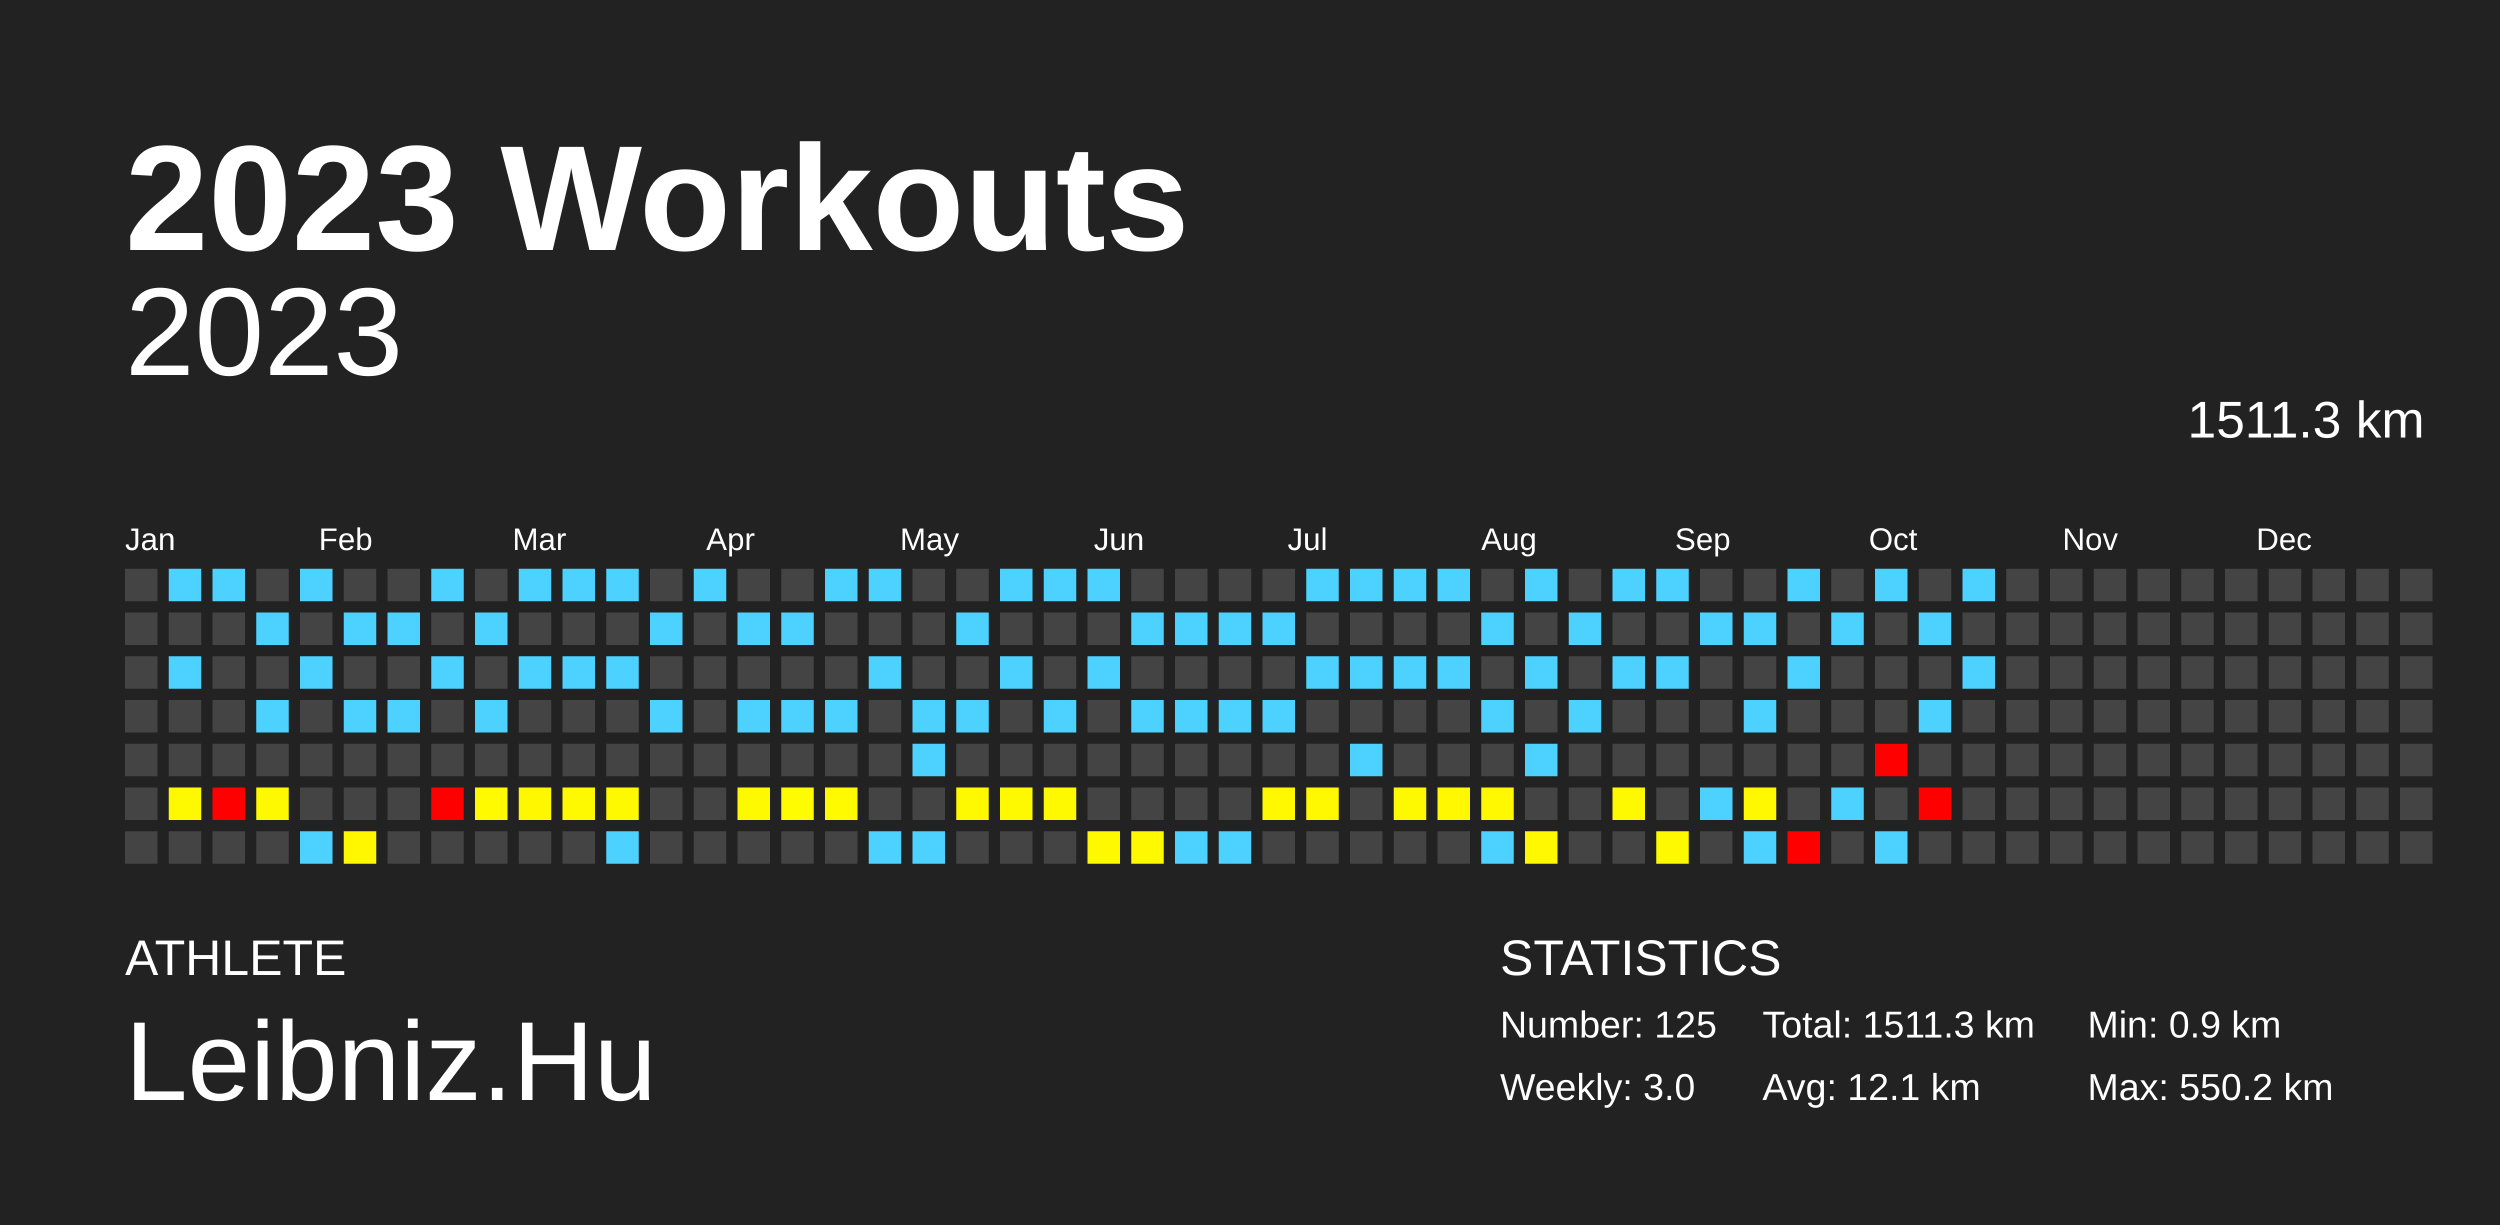
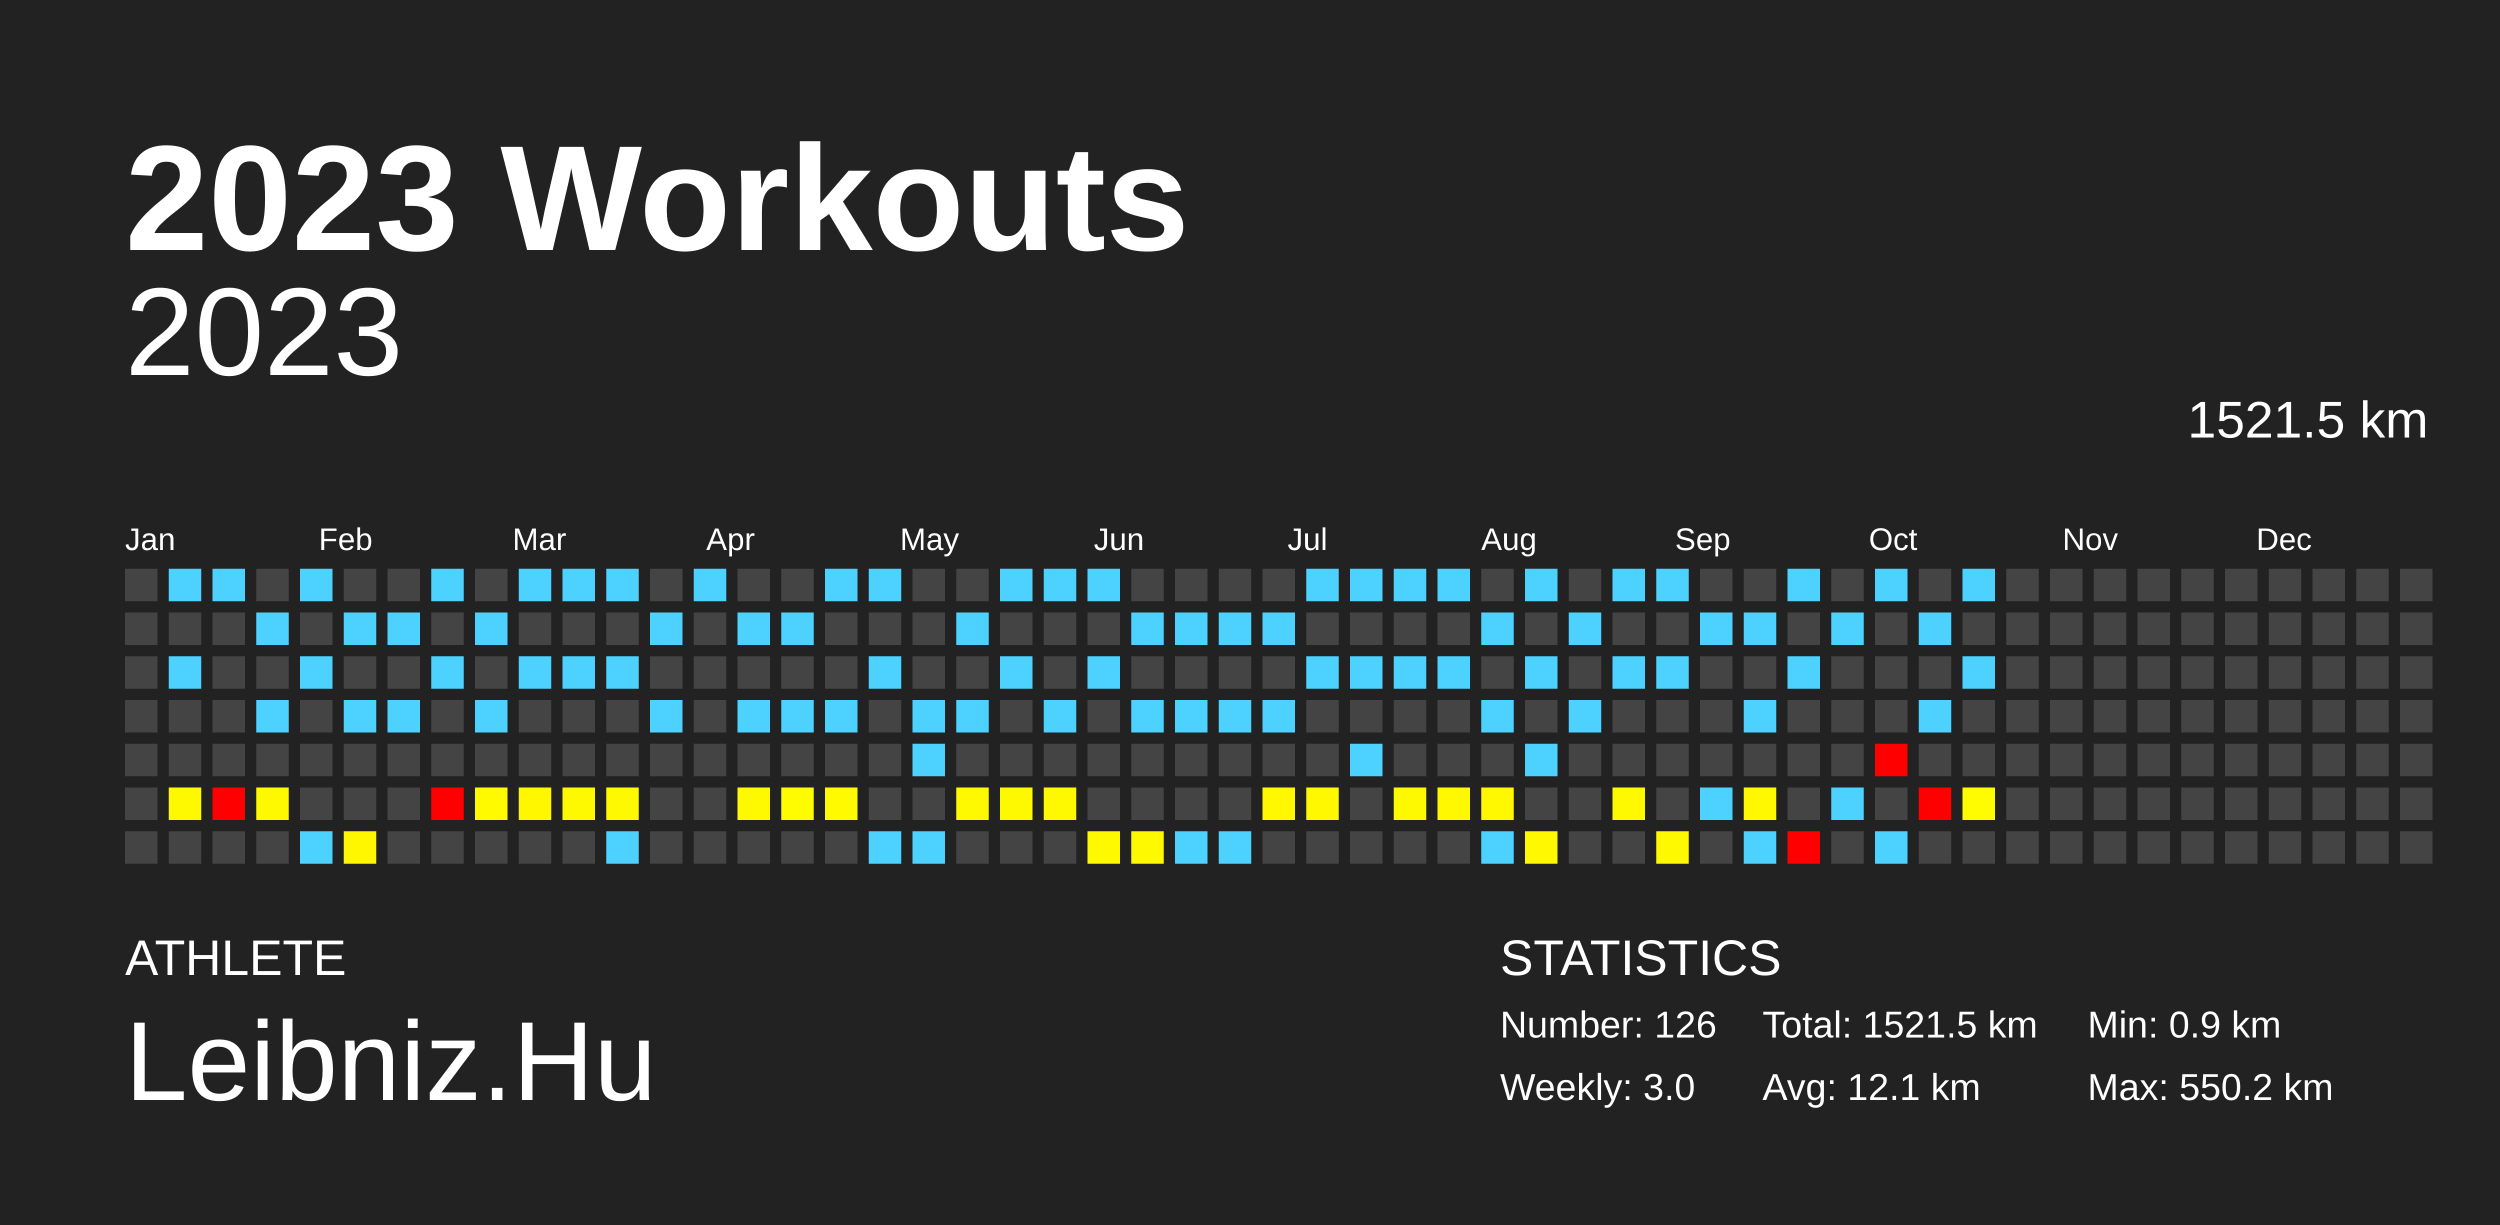
<svg xmlns="http://www.w3.org/2000/svg" baseProfile="full" height="98mm" version="1.1" viewBox="0,0,200,98" width="200mm">
  <defs />
  <rect fill="#222222" height="98" width="200" x="0" y="0" />
  <text fill="#FFFFFF" style="font-size:12px; font-family:Arial; font-weight:bold;" x="10" y="20">2023 Workouts</text>
  <text fill="#FFFFFF" style="font-size:4px; font-family:Arial" x="10" y="78">ATHLETE</text>
  <text fill="#FFFFFF" style="font-size:9px; font-family:Arial" x="10" y="88">Leibniz.Hu</text>
  <text fill="#FFFFFF" style="font-size:4px; font-family:Arial" x="120" y="78">STATISTICS</text>
-   <text fill="#FFFFFF" style="font-size:3px; font-family:Arial" x="120" y="83">Number: 125</text>
+   <text fill="#FFFFFF" style="font-size:3px; font-family:Arial" x="120" y="83">Number: 126</text>
  <text fill="#FFFFFF" style="font-size:3px; font-family:Arial" x="120" y="88">Weekly: 3.0</text>
-   <text fill="#FFFFFF" style="font-size:3px; font-family:Arial" x="141" y="83">Total: 1511.3 km</text>
+   <text fill="#FFFFFF" style="font-size:3px; font-family:Arial" x="141" y="83">Total: 1521.5 km</text>
  <text fill="#FFFFFF" style="font-size:3px; font-family:Arial" x="141" y="88">Avg: 12.1 km</text>
  <text fill="#FFFFFF" style="font-size:3px; font-family:Arial" x="167" y="83">Min: 0.9 km</text>
  <text fill="#FFFFFF" style="font-size:3px; font-family:Arial" x="167" y="88">Max: 550.2 km</text>
  <text alignment-baseline="hanging" fill="#FFFFFF" style="font-size:10.0px; font-family:Arial;" x="10" y="30">2023</text>
-   <text alignment-baseline="hanging" fill="#FFFFFF" style="font-size:4.125px; font-family:Arial;" x="175" y="35">1511.3 km</text>
+   <text alignment-baseline="hanging" fill="#FFFFFF" style="font-size:4.125px; font-family:Arial;" x="175" y="35">1521.5 km</text>
  <text fill="#FFFFFF" style="font-size:2.5px; font-family:Arial" x="10.0" y="44">Jan</text>
  <text fill="#FFFFFF" style="font-size:2.5px; font-family:Arial" x="25.5" y="44">Feb</text>
  <text fill="#FFFFFF" style="font-size:2.5px; font-family:Arial" x="41.0" y="44">Mar</text>
  <text fill="#FFFFFF" style="font-size:2.5px; font-family:Arial" x="56.5" y="44">Apr</text>
  <text fill="#FFFFFF" style="font-size:2.5px; font-family:Arial" x="72.0" y="44">May</text>
  <text fill="#FFFFFF" style="font-size:2.5px; font-family:Arial" x="87.5" y="44">Jun</text>
  <text fill="#FFFFFF" style="font-size:2.5px; font-family:Arial" x="103.0" y="44">Jul</text>
  <text fill="#FFFFFF" style="font-size:2.5px; font-family:Arial" x="118.5" y="44">Aug</text>
  <text fill="#FFFFFF" style="font-size:2.5px; font-family:Arial" x="134.0" y="44">Sep</text>
  <text fill="#FFFFFF" style="font-size:2.5px; font-family:Arial" x="149.5" y="44">Oct</text>
  <text fill="#FFFFFF" style="font-size:2.5px; font-family:Arial" x="165.0" y="44">Nov</text>
  <text fill="#FFFFFF" style="font-size:2.5px; font-family:Arial" x="180.5" y="44">Dec</text>
  <rect fill="#444444" height="2.6" width="2.6" x="10.0" y="45.5" />
  <rect fill="#444444" height="2.6" width="2.6" x="10.0" y="49.0" />
  <rect fill="#444444" height="2.6" width="2.6" x="10.0" y="52.5" />
  <rect fill="#444444" height="2.6" width="2.6" x="10.0" y="56.0" />
  <rect fill="#444444" height="2.6" width="2.6" x="10.0" y="59.5" />
  <rect fill="#444444" height="2.6" width="2.6" x="10.0" y="63.0" />
  <rect fill="#444444" height="2.6" width="2.6" x="10.0" y="66.5" />
  <rect fill="#4dd2ff" height="2.6" width="2.6" x="13.5" y="45.5" />
  <rect fill="#444444" height="2.6" width="2.6" x="13.5" y="49.0" />
  <rect fill="#4dd2ff" height="2.6" width="2.6" x="13.5" y="52.5" />
  <rect fill="#444444" height="2.6" width="2.6" x="13.5" y="56.0" />
  <rect fill="#444444" height="2.6" width="2.6" x="13.5" y="59.5" />
  <rect fill="#fff900" height="2.6" width="2.6" x="13.5" y="63.0" />
  <rect fill="#444444" height="2.6" width="2.6" x="13.5" y="66.5" />
  <rect fill="#4dd2ff" height="2.6" width="2.6" x="17.0" y="45.5" />
  <rect fill="#444444" height="2.6" width="2.6" x="17.0" y="49.0" />
  <rect fill="#444444" height="2.6" width="2.6" x="17.0" y="52.5" />
  <rect fill="#444444" height="2.6" width="2.6" x="17.0" y="56.0" />
  <rect fill="#444444" height="2.6" width="2.6" x="17.0" y="59.5" />
  <rect fill="red" height="2.6" width="2.6" x="17.0" y="63.0" />
  <rect fill="#444444" height="2.6" width="2.6" x="17.0" y="66.5" />
  <rect fill="#444444" height="2.6" width="2.6" x="20.5" y="45.5" />
  <rect fill="#4dd2ff" height="2.6" width="2.6" x="20.5" y="49.0" />
  <rect fill="#444444" height="2.6" width="2.6" x="20.5" y="52.5" />
  <rect fill="#4dd2ff" height="2.6" width="2.6" x="20.5" y="56.0" />
  <rect fill="#444444" height="2.6" width="2.6" x="20.5" y="59.5" />
  <rect fill="#fff900" height="2.6" width="2.6" x="20.5" y="63.0" />
  <rect fill="#444444" height="2.6" width="2.6" x="20.5" y="66.5" />
  <rect fill="#4dd2ff" height="2.6" width="2.6" x="24.0" y="45.5" />
  <rect fill="#444444" height="2.6" width="2.6" x="24.0" y="49.0" />
  <rect fill="#4dd2ff" height="2.6" width="2.6" x="24.0" y="52.5" />
  <rect fill="#444444" height="2.6" width="2.6" x="24.0" y="56.0" />
  <rect fill="#444444" height="2.6" width="2.6" x="24.0" y="59.5" />
  <rect fill="#444444" height="2.6" width="2.6" x="24.0" y="63.0" />
  <rect fill="#4dd2ff" height="2.6" width="2.6" x="24.0" y="66.5" />
  <rect fill="#444444" height="2.6" width="2.6" x="27.5" y="45.5" />
  <rect fill="#4dd2ff" height="2.6" width="2.6" x="27.5" y="49.0" />
  <rect fill="#444444" height="2.6" width="2.6" x="27.5" y="52.5" />
  <rect fill="#4dd2ff" height="2.6" width="2.6" x="27.5" y="56.0" />
  <rect fill="#444444" height="2.6" width="2.6" x="27.5" y="59.5" />
  <rect fill="#444444" height="2.6" width="2.6" x="27.5" y="63.0" />
  <rect fill="#fff700" height="2.6" width="2.6" x="27.5" y="66.5" />
  <rect fill="#444444" height="2.6" width="2.6" x="31.0" y="45.5" />
  <rect fill="#4dd2ff" height="2.6" width="2.6" x="31.0" y="49.0" />
  <rect fill="#444444" height="2.6" width="2.6" x="31.0" y="52.5" />
  <rect fill="#4dd2ff" height="2.6" width="2.6" x="31.0" y="56.0" />
  <rect fill="#444444" height="2.6" width="2.6" x="31.0" y="59.5" />
  <rect fill="#444444" height="2.6" width="2.6" x="31.0" y="63.0" />
  <rect fill="#444444" height="2.6" width="2.6" x="31.0" y="66.5" />
  <rect fill="#4dd2ff" height="2.6" width="2.6" x="34.5" y="45.5" />
  <rect fill="#444444" height="2.6" width="2.6" x="34.5" y="49.0" />
  <rect fill="#4dd2ff" height="2.6" width="2.6" x="34.5" y="52.5" />
  <rect fill="#444444" height="2.6" width="2.6" x="34.5" y="56.0" />
  <rect fill="#444444" height="2.6" width="2.6" x="34.5" y="59.5" />
  <rect fill="red" height="2.6" width="2.6" x="34.5" y="63.0" />
  <rect fill="#444444" height="2.6" width="2.6" x="34.5" y="66.5" />
  <rect fill="#444444" height="2.6" width="2.6" x="38.0" y="45.5" />
  <rect fill="#4dd2ff" height="2.6" width="2.6" x="38.0" y="49.0" />
  <rect fill="#444444" height="2.6" width="2.6" x="38.0" y="52.5" />
  <rect fill="#4dd2ff" height="2.6" width="2.6" x="38.0" y="56.0" />
  <rect fill="#444444" height="2.6" width="2.6" x="38.0" y="59.5" />
  <rect fill="#fffa00" height="2.6" width="2.6" x="38.0" y="63.0" />
  <rect fill="#444444" height="2.6" width="2.6" x="38.0" y="66.5" />
  <rect fill="#4dd2ff" height="2.6" width="2.6" x="41.5" y="45.5" />
  <rect fill="#444444" height="2.6" width="2.6" x="41.5" y="49.0" />
  <rect fill="#4dd2ff" height="2.6" width="2.6" x="41.5" y="52.5" />
  <rect fill="#444444" height="2.6" width="2.6" x="41.5" y="56.0" />
  <rect fill="#444444" height="2.6" width="2.6" x="41.5" y="59.5" />
  <rect fill="#fff700" height="2.6" width="2.6" x="41.5" y="63.0" />
  <rect fill="#444444" height="2.6" width="2.6" x="41.5" y="66.5" />
  <rect fill="#4dd2ff" height="2.6" width="2.6" x="45.0" y="45.5" />
  <rect fill="#444444" height="2.6" width="2.6" x="45.0" y="49.0" />
  <rect fill="#4dd2ff" height="2.6" width="2.6" x="45.0" y="52.5" />
  <rect fill="#444444" height="2.6" width="2.6" x="45.0" y="56.0" />
  <rect fill="#444444" height="2.6" width="2.6" x="45.0" y="59.5" />
  <rect fill="#fff900" height="2.6" width="2.6" x="45.0" y="63.0" />
  <rect fill="#444444" height="2.6" width="2.6" x="45.0" y="66.5" />
  <rect fill="#4dd2ff" height="2.6" width="2.6" x="48.5" y="45.5" />
  <rect fill="#444444" height="2.6" width="2.6" x="48.5" y="49.0" />
  <rect fill="#4dd2ff" height="2.6" width="2.6" x="48.5" y="52.5" />
  <rect fill="#444444" height="2.6" width="2.6" x="48.5" y="56.0" />
  <rect fill="#444444" height="2.6" width="2.6" x="48.5" y="59.5" />
  <rect fill="#fff900" height="2.6" width="2.6" x="48.5" y="63.0" />
  <rect fill="#4dd2ff" height="2.6" width="2.6" x="48.5" y="66.5" />
  <rect fill="#444444" height="2.6" width="2.6" x="52.0" y="45.5" />
  <rect fill="#4dd2ff" height="2.6" width="2.6" x="52.0" y="49.0" />
  <rect fill="#444444" height="2.6" width="2.6" x="52.0" y="52.5" />
  <rect fill="#4dd2ff" height="2.6" width="2.6" x="52.0" y="56.0" />
  <rect fill="#444444" height="2.6" width="2.6" x="52.0" y="59.5" />
  <rect fill="#444444" height="2.6" width="2.6" x="52.0" y="63.0" />
  <rect fill="#444444" height="2.6" width="2.6" x="52.0" y="66.5" />
  <rect fill="#4dd2ff" height="2.6" width="2.6" x="55.5" y="45.5" />
  <rect fill="#444444" height="2.6" width="2.6" x="55.5" y="49.0" />
  <rect fill="#444444" height="2.6" width="2.6" x="55.5" y="52.5" />
  <rect fill="#444444" height="2.6" width="2.6" x="55.5" y="56.0" />
  <rect fill="#444444" height="2.6" width="2.6" x="55.5" y="59.5" />
  <rect fill="#444444" height="2.6" width="2.6" x="55.5" y="63.0" />
  <rect fill="#444444" height="2.6" width="2.6" x="55.5" y="66.5" />
  <rect fill="#444444" height="2.6" width="2.6" x="59.0" y="45.5" />
  <rect fill="#4dd2ff" height="2.6" width="2.6" x="59.0" y="49.0" />
  <rect fill="#444444" height="2.6" width="2.6" x="59.0" y="52.5" />
  <rect fill="#4dd2ff" height="2.6" width="2.6" x="59.0" y="56.0" />
  <rect fill="#444444" height="2.6" width="2.6" x="59.0" y="59.5" />
  <rect fill="#fff900" height="2.6" width="2.6" x="59.0" y="63.0" />
  <rect fill="#444444" height="2.6" width="2.6" x="59.0" y="66.5" />
  <rect fill="#444444" height="2.6" width="2.6" x="62.5" y="45.5" />
  <rect fill="#4dd2ff" height="2.6" width="2.6" x="62.5" y="49.0" />
  <rect fill="#444444" height="2.6" width="2.6" x="62.5" y="52.5" />
  <rect fill="#4dd2ff" height="2.6" width="2.6" x="62.5" y="56.0" />
  <rect fill="#444444" height="2.6" width="2.6" x="62.5" y="59.5" />
  <rect fill="#fffb00" height="2.6" width="2.6" x="62.5" y="63.0" />
  <rect fill="#444444" height="2.6" width="2.6" x="62.5" y="66.5" />
  <rect fill="#4dd2ff" height="2.6" width="2.6" x="66.0" y="45.5" />
  <rect fill="#444444" height="2.6" width="2.6" x="66.0" y="49.0" />
  <rect fill="#444444" height="2.6" width="2.6" x="66.0" y="52.5" />
  <rect fill="#4dd2ff" height="2.6" width="2.6" x="66.0" y="56.0" />
  <rect fill="#444444" height="2.6" width="2.6" x="66.0" y="59.5" />
  <rect fill="#fffa00" height="2.6" width="2.6" x="66.0" y="63.0" />
  <rect fill="#444444" height="2.6" width="2.6" x="66.0" y="66.5" />
  <rect fill="#4dd2ff" height="2.6" width="2.6" x="69.5" y="45.5" />
  <rect fill="#444444" height="2.6" width="2.6" x="69.5" y="49.0" />
  <rect fill="#4dd2ff" height="2.6" width="2.6" x="69.5" y="52.5" />
  <rect fill="#444444" height="2.6" width="2.6" x="69.5" y="56.0" />
  <rect fill="#444444" height="2.6" width="2.6" x="69.5" y="59.5" />
  <rect fill="#444444" height="2.6" width="2.6" x="69.5" y="63.0" />
  <rect fill="#4dd2ff" height="2.6" width="2.6" x="69.5" y="66.5" />
  <rect fill="#444444" height="2.6" width="2.6" x="73.0" y="45.5" />
  <rect fill="#444444" height="2.6" width="2.6" x="73.0" y="49.0" />
  <rect fill="#444444" height="2.6" width="2.6" x="73.0" y="52.5" />
  <rect fill="#4dd2ff" height="2.6" width="2.6" x="73.0" y="56.0" />
  <rect fill="#4dd2ff" height="2.6" width="2.6" x="73.0" y="59.5" />
  <rect fill="#444444" height="2.6" width="2.6" x="73.0" y="63.0" />
  <rect fill="#4dd2ff" height="2.6" width="2.6" x="73.0" y="66.5" />
  <rect fill="#444444" height="2.6" width="2.6" x="76.5" y="45.5" />
  <rect fill="#4dd2ff" height="2.6" width="2.6" x="76.5" y="49.0" />
  <rect fill="#444444" height="2.6" width="2.6" x="76.5" y="52.5" />
  <rect fill="#4dd2ff" height="2.6" width="2.6" x="76.5" y="56.0" />
  <rect fill="#444444" height="2.6" width="2.6" x="76.5" y="59.5" />
  <rect fill="#fff900" height="2.6" width="2.6" x="76.5" y="63.0" />
  <rect fill="#444444" height="2.6" width="2.6" x="76.5" y="66.5" />
  <rect fill="#4dd2ff" height="2.6" width="2.6" x="80.0" y="45.5" />
  <rect fill="#444444" height="2.6" width="2.6" x="80.0" y="49.0" />
  <rect fill="#4dd2ff" height="2.6" width="2.6" x="80.0" y="52.5" />
  <rect fill="#444444" height="2.6" width="2.6" x="80.0" y="56.0" />
  <rect fill="#444444" height="2.6" width="2.6" x="80.0" y="59.5" />
  <rect fill="#fff900" height="2.6" width="2.6" x="80.0" y="63.0" />
  <rect fill="#444444" height="2.6" width="2.6" x="80.0" y="66.5" />
  <rect fill="#4dd2ff" height="2.6" width="2.6" x="83.5" y="45.5" />
  <rect fill="#444444" height="2.6" width="2.6" x="83.5" y="49.0" />
  <rect fill="#444444" height="2.6" width="2.6" x="83.5" y="52.5" />
  <rect fill="#4dd2ff" height="2.6" width="2.6" x="83.5" y="56.0" />
  <rect fill="#444444" height="2.6" width="2.6" x="83.5" y="59.5" />
  <rect fill="#fff900" height="2.6" width="2.6" x="83.5" y="63.0" />
  <rect fill="#444444" height="2.6" width="2.6" x="83.5" y="66.5" />
  <rect fill="#4dd2ff" height="2.6" width="2.6" x="87.0" y="45.5" />
  <rect fill="#444444" height="2.6" width="2.6" x="87.0" y="49.0" />
  <rect fill="#4dd2ff" height="2.6" width="2.6" x="87.0" y="52.5" />
  <rect fill="#444444" height="2.6" width="2.6" x="87.0" y="56.0" />
  <rect fill="#444444" height="2.6" width="2.6" x="87.0" y="59.5" />
  <rect fill="#444444" height="2.6" width="2.6" x="87.0" y="63.0" />
  <rect fill="#fff900" height="2.6" width="2.6" x="87.0" y="66.5" />
  <rect fill="#444444" height="2.6" width="2.6" x="90.5" y="45.5" />
  <rect fill="#4dd2ff" height="2.6" width="2.6" x="90.5" y="49.0" />
  <rect fill="#444444" height="2.6" width="2.6" x="90.5" y="52.5" />
  <rect fill="#4dd2ff" height="2.6" width="2.6" x="90.5" y="56.0" />
  <rect fill="#444444" height="2.6" width="2.6" x="90.5" y="59.5" />
  <rect fill="#444444" height="2.6" width="2.6" x="90.5" y="63.0" />
  <rect fill="#fff900" height="2.6" width="2.6" x="90.5" y="66.5" />
  <rect fill="#444444" height="2.6" width="2.6" x="94.0" y="45.5" />
  <rect fill="#4dd2ff" height="2.6" width="2.6" x="94.0" y="49.0" />
  <rect fill="#444444" height="2.6" width="2.6" x="94.0" y="52.5" />
  <rect fill="#4dd2ff" height="2.6" width="2.6" x="94.0" y="56.0" />
  <rect fill="#444444" height="2.6" width="2.6" x="94.0" y="59.5" />
  <rect fill="#444444" height="2.6" width="2.6" x="94.0" y="63.0" />
  <rect fill="#4dd2ff" height="2.6" width="2.6" x="94.0" y="66.5" />
  <rect fill="#444444" height="2.6" width="2.6" x="97.5" y="45.5" />
  <rect fill="#4dd2ff" height="2.6" width="2.6" x="97.5" y="49.0" />
  <rect fill="#444444" height="2.6" width="2.6" x="97.5" y="52.5" />
  <rect fill="#4dd2ff" height="2.6" width="2.6" x="97.5" y="56.0" />
  <rect fill="#444444" height="2.6" width="2.6" x="97.5" y="59.5" />
  <rect fill="#444444" height="2.6" width="2.6" x="97.5" y="63.0" />
  <rect fill="#4dd2ff" height="2.6" width="2.6" x="97.5" y="66.5" />
  <rect fill="#444444" height="2.6" width="2.6" x="101.0" y="45.5" />
  <rect fill="#4dd2ff" height="2.6" width="2.6" x="101.0" y="49.0" />
  <rect fill="#444444" height="2.6" width="2.6" x="101.0" y="52.5" />
  <rect fill="#4dd2ff" height="2.6" width="2.6" x="101.0" y="56.0" />
  <rect fill="#444444" height="2.6" width="2.6" x="101.0" y="59.5" />
  <rect fill="#fff800" height="2.6" width="2.6" x="101.0" y="63.0" />
  <rect fill="#444444" height="2.6" width="2.6" x="101.0" y="66.5" />
  <rect fill="#4dd2ff" height="2.6" width="2.6" x="104.5" y="45.5" />
  <rect fill="#444444" height="2.6" width="2.6" x="104.5" y="49.0" />
  <rect fill="#4dd2ff" height="2.6" width="2.6" x="104.5" y="52.5" />
  <rect fill="#444444" height="2.6" width="2.6" x="104.5" y="56.0" />
  <rect fill="#444444" height="2.6" width="2.6" x="104.5" y="59.5" />
  <rect fill="#fff800" height="2.6" width="2.6" x="104.5" y="63.0" />
  <rect fill="#444444" height="2.6" width="2.6" x="104.5" y="66.5" />
  <rect fill="#4dd2ff" height="2.6" width="2.6" x="108.0" y="45.5" />
  <rect fill="#444444" height="2.6" width="2.6" x="108.0" y="49.0" />
  <rect fill="#4dd2ff" height="2.6" width="2.6" x="108.0" y="52.5" />
  <rect fill="#444444" height="2.6" width="2.6" x="108.0" y="56.0" />
  <rect fill="#4dd2ff" height="2.6" width="2.6" x="108.0" y="59.5" />
  <rect fill="#444444" height="2.6" width="2.6" x="108.0" y="63.0" />
  <rect fill="#444444" height="2.6" width="2.6" x="108.0" y="66.5" />
  <rect fill="#4dd2ff" height="2.6" width="2.6" x="111.5" y="45.5" />
  <rect fill="#444444" height="2.6" width="2.6" x="111.5" y="49.0" />
  <rect fill="#4dd2ff" height="2.6" width="2.6" x="111.5" y="52.5" />
  <rect fill="#444444" height="2.6" width="2.6" x="111.5" y="56.0" />
  <rect fill="#444444" height="2.6" width="2.6" x="111.5" y="59.5" />
  <rect fill="#fff900" height="2.6" width="2.6" x="111.5" y="63.0" />
  <rect fill="#444444" height="2.6" width="2.6" x="111.5" y="66.5" />
  <rect fill="#4dd2ff" height="2.6" width="2.6" x="115.0" y="45.5" />
  <rect fill="#444444" height="2.6" width="2.6" x="115.0" y="49.0" />
  <rect fill="#4dd2ff" height="2.6" width="2.6" x="115.0" y="52.5" />
  <rect fill="#444444" height="2.6" width="2.6" x="115.0" y="56.0" />
  <rect fill="#444444" height="2.6" width="2.6" x="115.0" y="59.5" />
  <rect fill="#fff800" height="2.6" width="2.6" x="115.0" y="63.0" />
  <rect fill="#444444" height="2.6" width="2.6" x="115.0" y="66.5" />
  <rect fill="#444444" height="2.6" width="2.6" x="118.5" y="45.5" />
  <rect fill="#4dd2ff" height="2.6" width="2.6" x="118.5" y="49.0" />
  <rect fill="#444444" height="2.6" width="2.6" x="118.5" y="52.5" />
  <rect fill="#4dd2ff" height="2.6" width="2.6" x="118.5" y="56.0" />
  <rect fill="#444444" height="2.6" width="2.6" x="118.5" y="59.5" />
  <rect fill="#fff800" height="2.6" width="2.6" x="118.5" y="63.0" />
  <rect fill="#4dd2ff" height="2.6" width="2.6" x="118.5" y="66.5" />
  <rect fill="#4dd2ff" height="2.6" width="2.6" x="122.0" y="45.5" />
  <rect fill="#444444" height="2.6" width="2.6" x="122.0" y="49.0" />
  <rect fill="#4dd2ff" height="2.6" width="2.6" x="122.0" y="52.5" />
  <rect fill="#444444" height="2.6" width="2.6" x="122.0" y="56.0" />
  <rect fill="#4dd2ff" height="2.6" width="2.6" x="122.0" y="59.5" />
  <rect fill="#444444" height="2.6" width="2.6" x="122.0" y="63.0" />
  <rect fill="#fff800" height="2.6" width="2.6" x="122.0" y="66.5" />
  <rect fill="#444444" height="2.6" width="2.6" x="125.5" y="45.5" />
  <rect fill="#4dd2ff" height="2.6" width="2.6" x="125.5" y="49.0" />
  <rect fill="#444444" height="2.6" width="2.6" x="125.5" y="52.5" />
  <rect fill="#4dd2ff" height="2.6" width="2.6" x="125.5" y="56.0" />
  <rect fill="#444444" height="2.6" width="2.6" x="125.5" y="59.5" />
  <rect fill="#444444" height="2.6" width="2.6" x="125.5" y="63.0" />
  <rect fill="#444444" height="2.6" width="2.6" x="125.5" y="66.5" />
  <rect fill="#4dd2ff" height="2.6" width="2.6" x="129.0" y="45.5" />
  <rect fill="#444444" height="2.6" width="2.6" x="129.0" y="49.0" />
  <rect fill="#4dd2ff" height="2.6" width="2.6" x="129.0" y="52.5" />
  <rect fill="#444444" height="2.6" width="2.6" x="129.0" y="56.0" />
  <rect fill="#444444" height="2.6" width="2.6" x="129.0" y="59.5" />
  <rect fill="#fff900" height="2.6" width="2.6" x="129.0" y="63.0" />
  <rect fill="#444444" height="2.6" width="2.6" x="129.0" y="66.5" />
  <rect fill="#4dd2ff" height="2.6" width="2.6" x="132.5" y="45.5" />
  <rect fill="#444444" height="2.6" width="2.6" x="132.5" y="49.0" />
  <rect fill="#4dd2ff" height="2.6" width="2.6" x="132.5" y="52.5" />
  <rect fill="#444444" height="2.6" width="2.6" x="132.5" y="56.0" />
  <rect fill="#444444" height="2.6" width="2.6" x="132.5" y="59.5" />
  <rect fill="#444444" height="2.6" width="2.6" x="132.5" y="63.0" />
  <rect fill="#fff900" height="2.6" width="2.6" x="132.5" y="66.5" />
  <rect fill="#444444" height="2.6" width="2.6" x="136.0" y="45.5" />
  <rect fill="#4dd2ff" height="2.6" width="2.6" x="136.0" y="49.0" />
  <rect fill="#444444" height="2.6" width="2.6" x="136.0" y="52.5" />
  <rect fill="#444444" height="2.6" width="2.6" x="136.0" y="56.0" />
  <rect fill="#444444" height="2.6" width="2.6" x="136.0" y="59.5" />
  <rect fill="#4dd2ff" height="2.6" width="2.6" x="136.0" y="63.0" />
  <rect fill="#444444" height="2.6" width="2.6" x="136.0" y="66.5" />
  <rect fill="#444444" height="2.6" width="2.6" x="139.5" y="45.5" />
  <rect fill="#4dd2ff" height="2.6" width="2.6" x="139.5" y="49.0" />
  <rect fill="#444444" height="2.6" width="2.6" x="139.5" y="52.5" />
  <rect fill="#4dd2ff" height="2.6" width="2.6" x="139.5" y="56.0" />
  <rect fill="#444444" height="2.6" width="2.6" x="139.5" y="59.5" />
  <rect fill="#fff800" height="2.6" width="2.6" x="139.5" y="63.0" />
  <rect fill="#4dd2ff" height="2.6" width="2.6" x="139.5" y="66.5" />
  <rect fill="#4dd2ff" height="2.6" width="2.6" x="143.0" y="45.5" />
  <rect fill="#444444" height="2.6" width="2.6" x="143.0" y="49.0" />
  <rect fill="#4dd2ff" height="2.6" width="2.6" x="143.0" y="52.5" />
  <rect fill="#444444" height="2.6" width="2.6" x="143.0" y="56.0" />
  <rect fill="#444444" height="2.6" width="2.6" x="143.0" y="59.5" />
  <rect fill="#444444" height="2.6" width="2.6" x="143.0" y="63.0" />
  <rect fill="red" height="2.6" width="2.6" x="143.0" y="66.5" />
  <rect fill="#444444" height="2.6" width="2.6" x="146.5" y="45.5" />
  <rect fill="#4dd2ff" height="2.6" width="2.6" x="146.5" y="49.0" />
  <rect fill="#444444" height="2.6" width="2.6" x="146.5" y="52.5" />
  <rect fill="#444444" height="2.6" width="2.6" x="146.5" y="56.0" />
  <rect fill="#444444" height="2.6" width="2.6" x="146.5" y="59.5" />
  <rect fill="#4dd2ff" height="2.6" width="2.6" x="146.5" y="63.0" />
  <rect fill="#444444" height="2.6" width="2.6" x="146.5" y="66.5" />
  <rect fill="#4dd2ff" height="2.6" width="2.6" x="150.0" y="45.5" />
  <rect fill="#444444" height="2.6" width="2.6" x="150.0" y="49.0" />
  <rect fill="#444444" height="2.6" width="2.6" x="150.0" y="52.5" />
  <rect fill="#444444" height="2.6" width="2.6" x="150.0" y="56.0" />
  <rect fill="red" height="2.6" width="2.6" x="150.0" y="59.5" />
  <rect fill="#444444" height="2.6" width="2.6" x="150.0" y="63.0" />
  <rect fill="#4dd2ff" height="2.6" width="2.6" x="150.0" y="66.5" />
  <rect fill="#444444" height="2.6" width="2.6" x="153.5" y="45.5" />
  <rect fill="#4dd2ff" height="2.6" width="2.6" x="153.5" y="49.0" />
  <rect fill="#444444" height="2.6" width="2.6" x="153.5" y="52.5" />
  <rect fill="#4dd2ff" height="2.6" width="2.6" x="153.5" y="56.0" />
  <rect fill="#444444" height="2.6" width="2.6" x="153.5" y="59.5" />
  <rect fill="red" height="2.6" width="2.6" x="153.5" y="63.0" />
  <rect fill="#444444" height="2.6" width="2.6" x="153.5" y="66.5" />
  <rect fill="#4dd2ff" height="2.6" width="2.6" x="157.0" y="45.5" />
  <rect fill="#444444" height="2.6" width="2.6" x="157.0" y="49.0" />
  <rect fill="#4dd2ff" height="2.6" width="2.6" x="157.0" y="52.5" />
  <rect fill="#444444" height="2.6" width="2.6" x="157.0" y="56.0" />
  <rect fill="#444444" height="2.6" width="2.6" x="157.0" y="59.5" />
-   <rect fill="#444444" height="2.6" width="2.6" x="157.0" y="63.0" />
+   <rect fill="#fffb00" height="2.6" width="2.6" x="157.0" y="63.0" />
  <rect fill="#444444" height="2.6" width="2.6" x="157.0" y="66.5" />
  <rect fill="#444444" height="2.6" width="2.6" x="160.5" y="45.5" />
  <rect fill="#444444" height="2.6" width="2.6" x="160.5" y="49.0" />
  <rect fill="#444444" height="2.6" width="2.6" x="160.5" y="52.5" />
  <rect fill="#444444" height="2.6" width="2.6" x="160.5" y="56.0" />
  <rect fill="#444444" height="2.6" width="2.6" x="160.5" y="59.5" />
  <rect fill="#444444" height="2.6" width="2.6" x="160.5" y="63.0" />
  <rect fill="#444444" height="2.6" width="2.6" x="160.5" y="66.5" />
  <rect fill="#444444" height="2.6" width="2.6" x="164.0" y="45.5" />
  <rect fill="#444444" height="2.6" width="2.6" x="164.0" y="49.0" />
  <rect fill="#444444" height="2.6" width="2.6" x="164.0" y="52.5" />
  <rect fill="#444444" height="2.6" width="2.6" x="164.0" y="56.0" />
  <rect fill="#444444" height="2.6" width="2.6" x="164.0" y="59.5" />
  <rect fill="#444444" height="2.6" width="2.6" x="164.0" y="63.0" />
  <rect fill="#444444" height="2.6" width="2.6" x="164.0" y="66.5" />
  <rect fill="#444444" height="2.6" width="2.6" x="167.5" y="45.5" />
  <rect fill="#444444" height="2.6" width="2.6" x="167.5" y="49.0" />
  <rect fill="#444444" height="2.6" width="2.6" x="167.5" y="52.5" />
  <rect fill="#444444" height="2.6" width="2.6" x="167.5" y="56.0" />
  <rect fill="#444444" height="2.6" width="2.6" x="167.5" y="59.5" />
  <rect fill="#444444" height="2.6" width="2.6" x="167.5" y="63.0" />
  <rect fill="#444444" height="2.6" width="2.6" x="167.5" y="66.5" />
  <rect fill="#444444" height="2.6" width="2.6" x="171.0" y="45.5" />
  <rect fill="#444444" height="2.6" width="2.6" x="171.0" y="49.0" />
  <rect fill="#444444" height="2.6" width="2.6" x="171.0" y="52.5" />
  <rect fill="#444444" height="2.6" width="2.6" x="171.0" y="56.0" />
  <rect fill="#444444" height="2.6" width="2.6" x="171.0" y="59.5" />
  <rect fill="#444444" height="2.6" width="2.6" x="171.0" y="63.0" />
  <rect fill="#444444" height="2.6" width="2.6" x="171.0" y="66.5" />
  <rect fill="#444444" height="2.6" width="2.6" x="174.5" y="45.5" />
  <rect fill="#444444" height="2.6" width="2.6" x="174.5" y="49.0" />
  <rect fill="#444444" height="2.6" width="2.6" x="174.5" y="52.5" />
  <rect fill="#444444" height="2.6" width="2.6" x="174.5" y="56.0" />
  <rect fill="#444444" height="2.6" width="2.6" x="174.5" y="59.5" />
  <rect fill="#444444" height="2.6" width="2.6" x="174.5" y="63.0" />
  <rect fill="#444444" height="2.6" width="2.6" x="174.5" y="66.5" />
  <rect fill="#444444" height="2.6" width="2.6" x="178.0" y="45.5" />
  <rect fill="#444444" height="2.6" width="2.6" x="178.0" y="49.0" />
  <rect fill="#444444" height="2.6" width="2.6" x="178.0" y="52.5" />
  <rect fill="#444444" height="2.6" width="2.6" x="178.0" y="56.0" />
  <rect fill="#444444" height="2.6" width="2.6" x="178.0" y="59.5" />
  <rect fill="#444444" height="2.6" width="2.6" x="178.0" y="63.0" />
  <rect fill="#444444" height="2.6" width="2.6" x="178.0" y="66.5" />
  <rect fill="#444444" height="2.6" width="2.6" x="181.5" y="45.5" />
  <rect fill="#444444" height="2.6" width="2.6" x="181.5" y="49.0" />
  <rect fill="#444444" height="2.6" width="2.6" x="181.5" y="52.5" />
  <rect fill="#444444" height="2.6" width="2.6" x="181.5" y="56.0" />
  <rect fill="#444444" height="2.6" width="2.6" x="181.5" y="59.5" />
  <rect fill="#444444" height="2.6" width="2.6" x="181.5" y="63.0" />
  <rect fill="#444444" height="2.6" width="2.6" x="181.5" y="66.5" />
  <rect fill="#444444" height="2.6" width="2.6" x="185.0" y="45.5" />
  <rect fill="#444444" height="2.6" width="2.6" x="185.0" y="49.0" />
  <rect fill="#444444" height="2.6" width="2.6" x="185.0" y="52.5" />
  <rect fill="#444444" height="2.6" width="2.6" x="185.0" y="56.0" />
  <rect fill="#444444" height="2.6" width="2.6" x="185.0" y="59.5" />
  <rect fill="#444444" height="2.6" width="2.6" x="185.0" y="63.0" />
  <rect fill="#444444" height="2.6" width="2.6" x="185.0" y="66.5" />
  <rect fill="#444444" height="2.6" width="2.6" x="188.5" y="45.5" />
  <rect fill="#444444" height="2.6" width="2.6" x="188.5" y="49.0" />
  <rect fill="#444444" height="2.6" width="2.6" x="188.5" y="52.5" />
  <rect fill="#444444" height="2.6" width="2.6" x="188.5" y="56.0" />
  <rect fill="#444444" height="2.6" width="2.6" x="188.5" y="59.5" />
  <rect fill="#444444" height="2.6" width="2.6" x="188.5" y="63.0" />
  <rect fill="#444444" height="2.6" width="2.6" x="188.5" y="66.5" />
  <rect fill="#444444" height="2.6" width="2.6" x="192.0" y="45.5" />
  <rect fill="#444444" height="2.6" width="2.6" x="192.0" y="49.0" />
  <rect fill="#444444" height="2.6" width="2.6" x="192.0" y="52.5" />
  <rect fill="#444444" height="2.6" width="2.6" x="192.0" y="56.0" />
  <rect fill="#444444" height="2.6" width="2.6" x="192.0" y="59.5" />
  <rect fill="#444444" height="2.6" width="2.6" x="192.0" y="63.0" />
  <rect fill="#444444" height="2.6" width="2.6" x="192.0" y="66.5" />
</svg>
